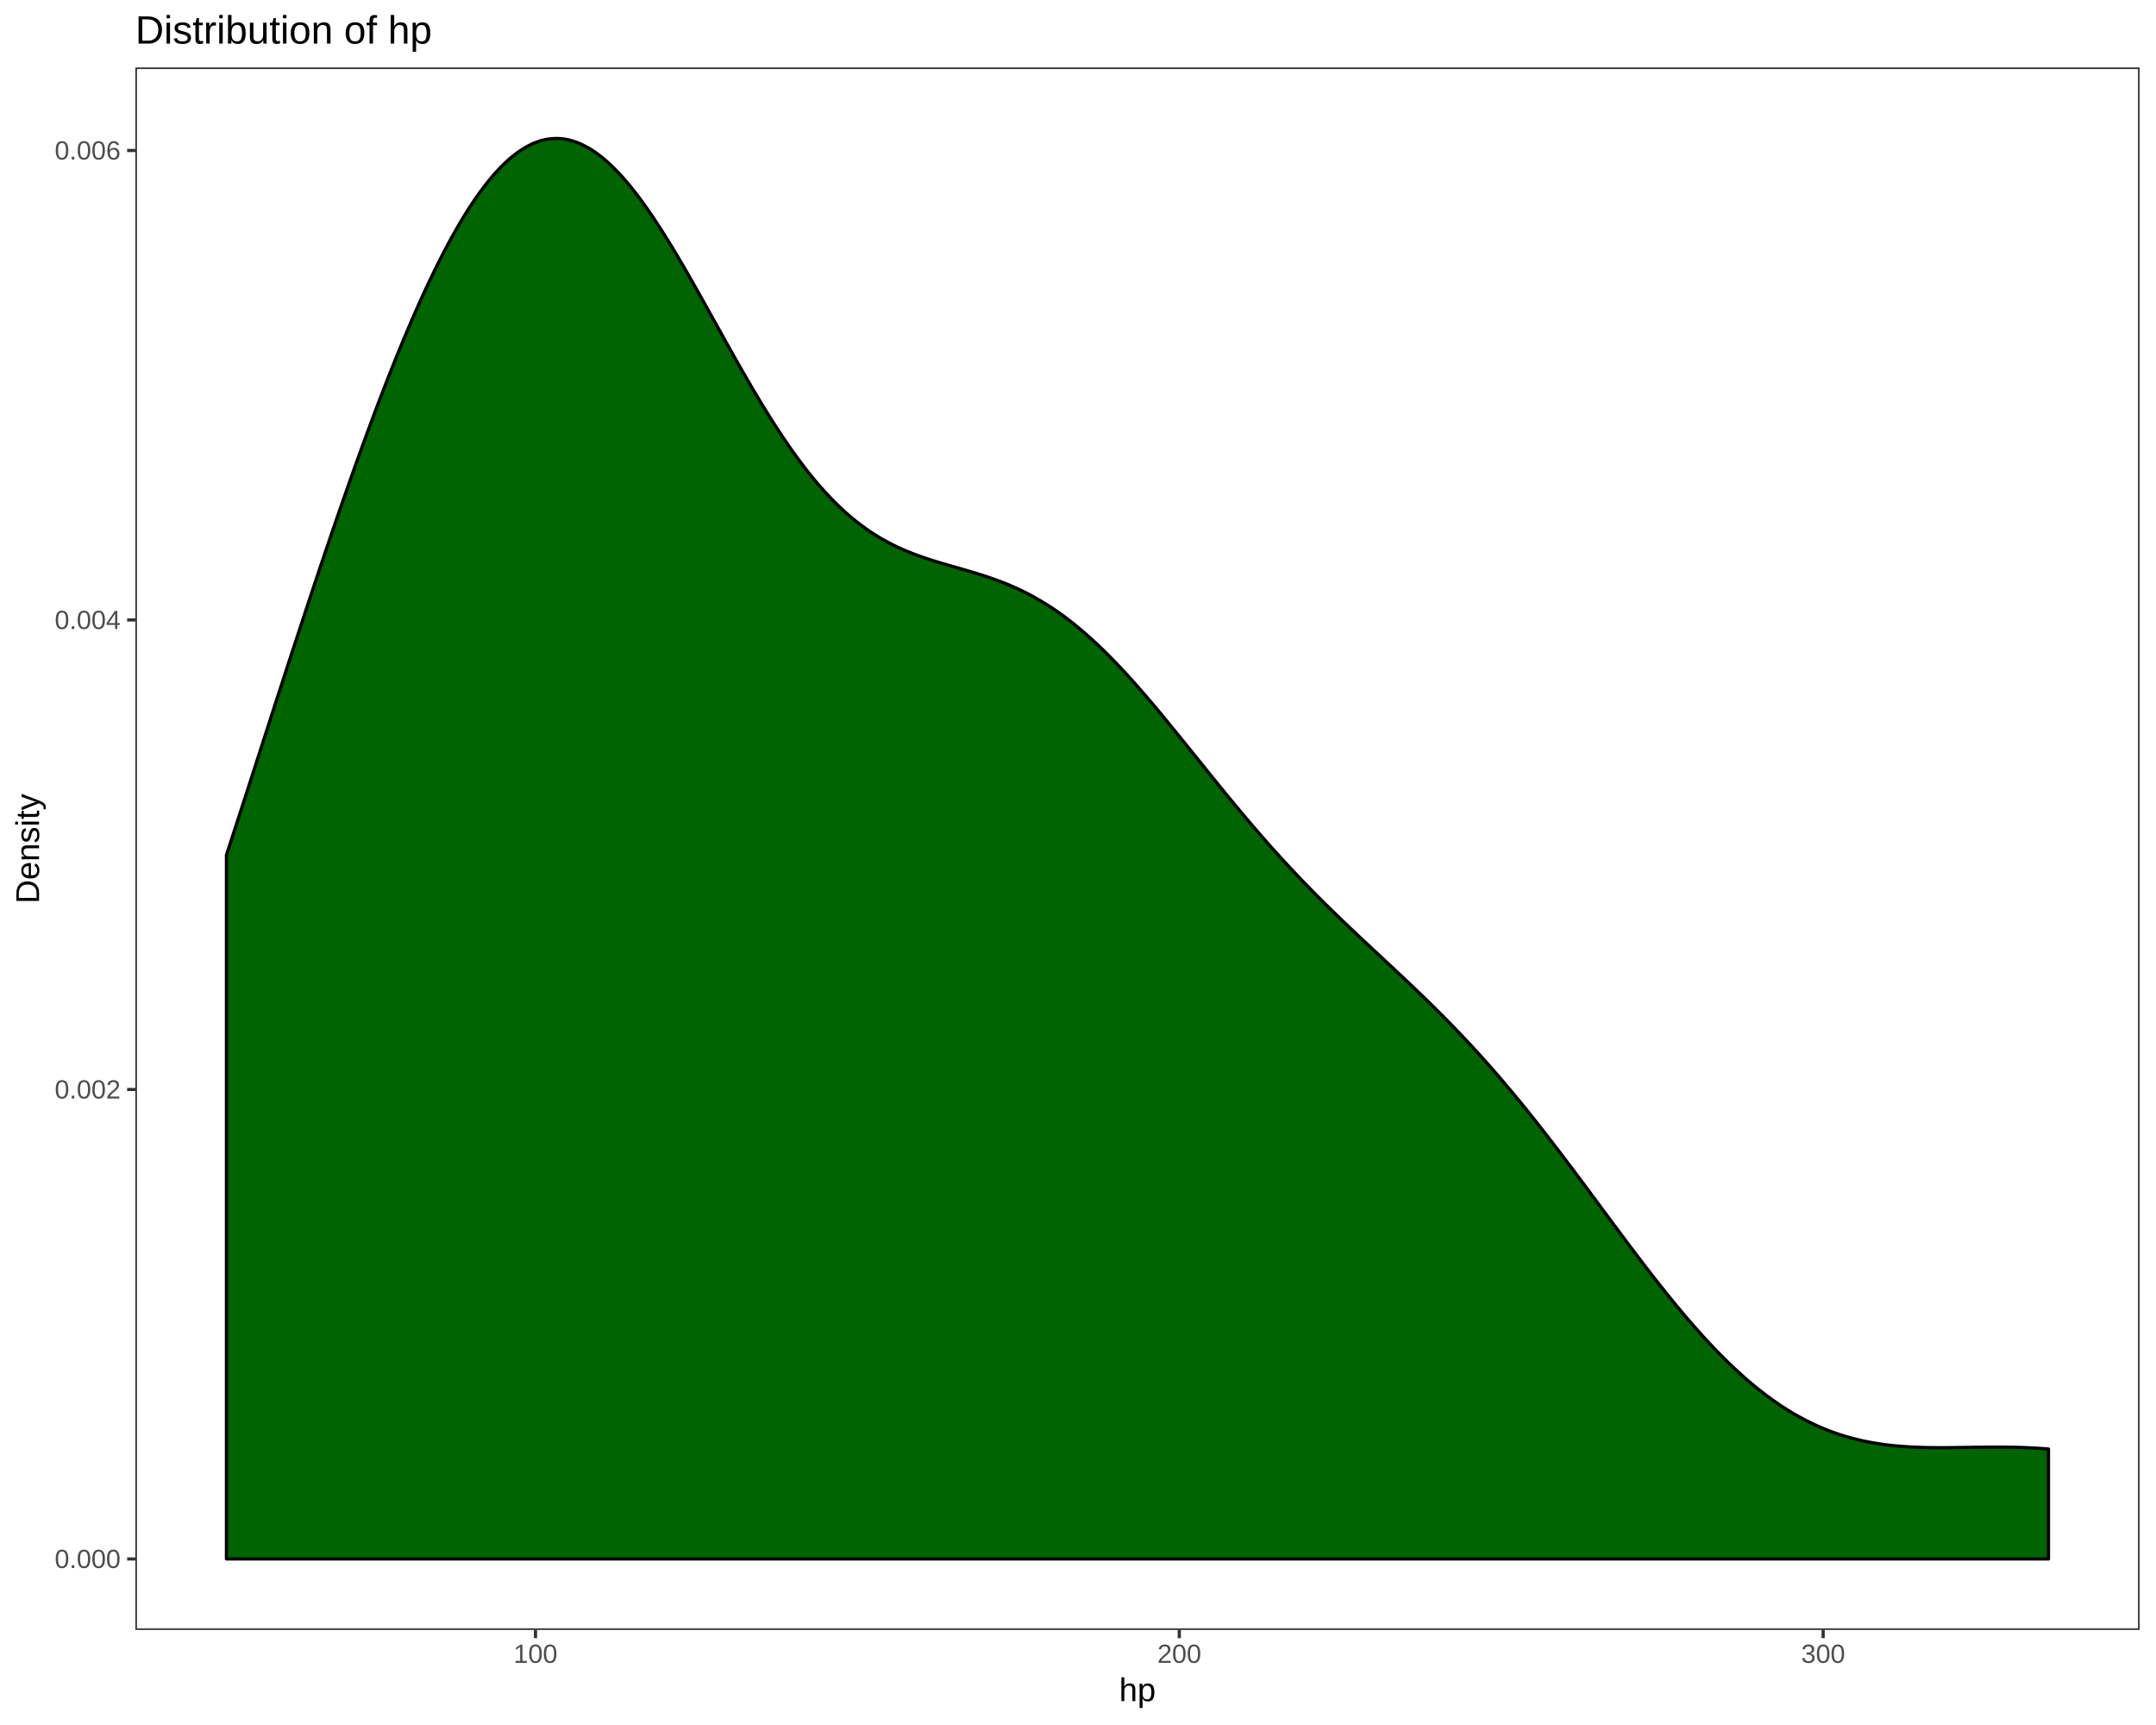
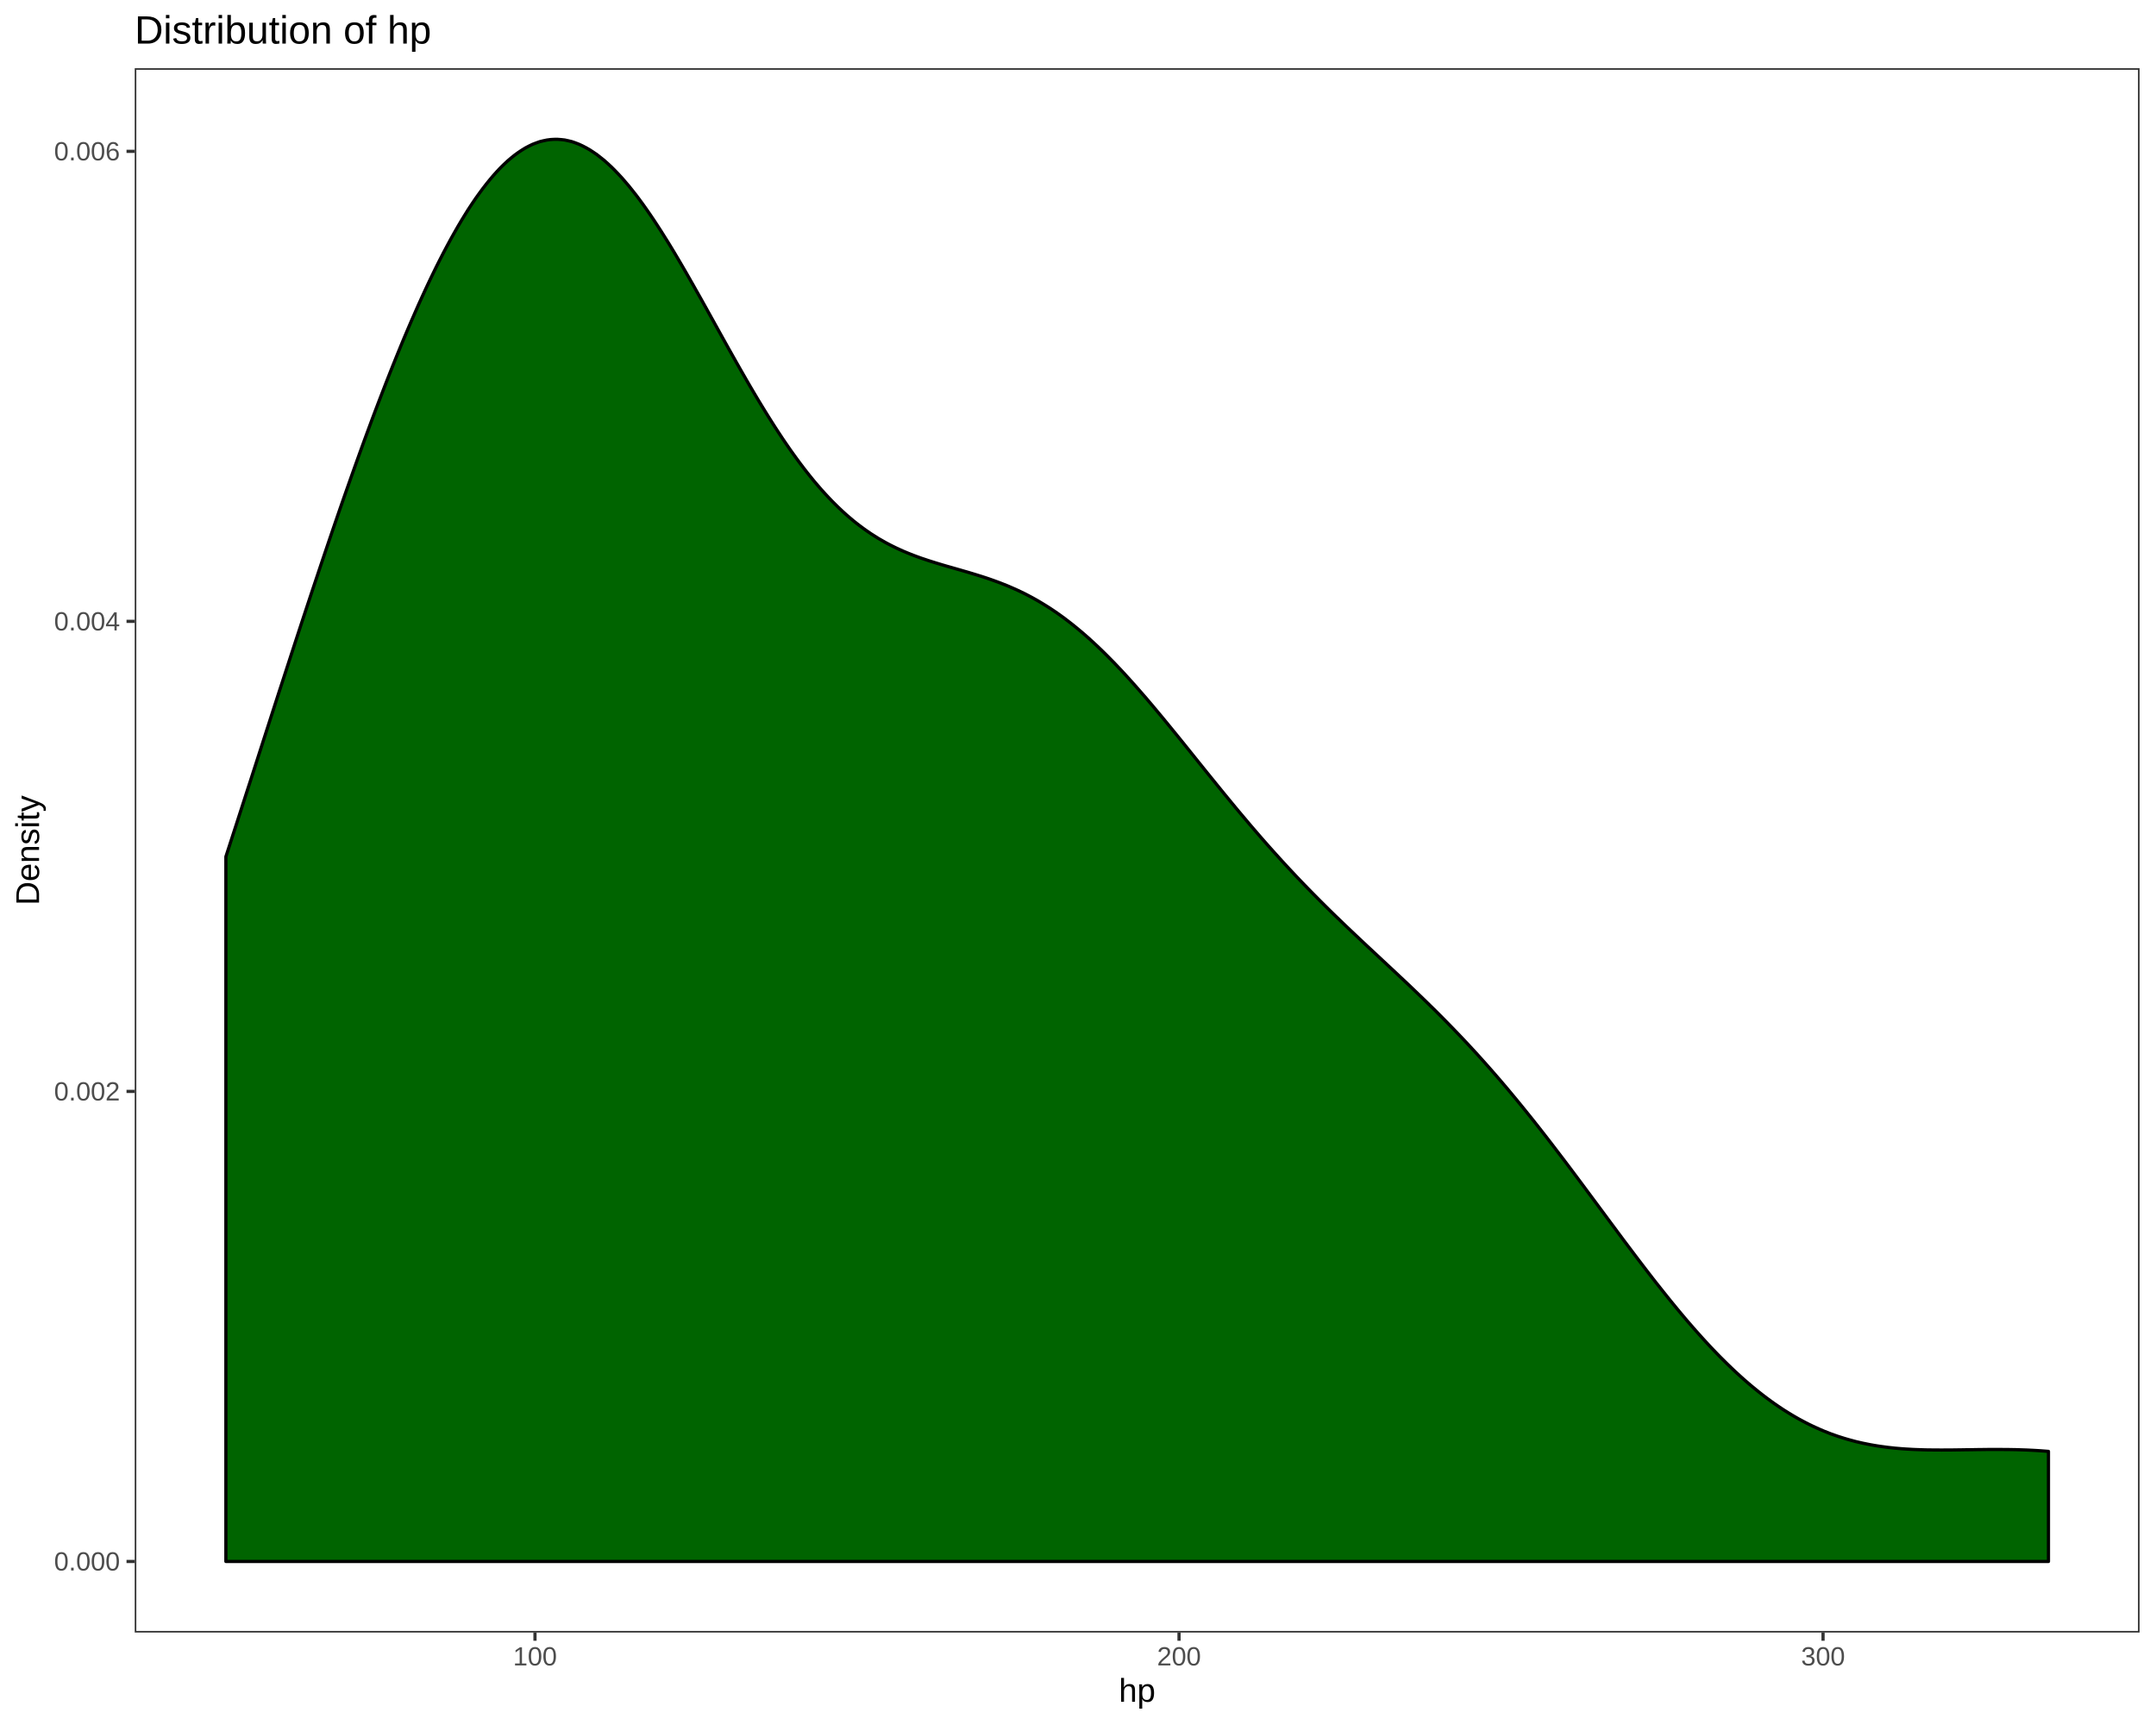
<svg xmlns="http://www.w3.org/2000/svg" viewBox="0 0 720.00 576.00">
  <defs>
    <style type="text/css">
    line, polyline, polygon, path, rect, circle {
      fill: none;
      stroke: #000000;
      stroke-linecap: round;
      stroke-linejoin: round;
      stroke-miterlimit: 10.00;
    }
  </style>
  </defs>
  <rect width="100%" height="100%" style="stroke: none; fill: #FFFFFF;" />
  <rect x="0.00" y="0.00" width="720.00" height="576.00" style="stroke-width: 1.07; stroke: #FFFFFF; fill: #FFFFFF;" />
  <defs>
-     <clipPath id="cpNDUuMjB8NzE0LjUyfDU0NC4yN3wyMi41Mg==">
-       <rect x="45.20" y="22.52" width="669.32" height="521.75" />
+     <clipPath id="cpNDQuOTl8NzE0LjUyfDU0NS4xM3wyMi43Nw==">
+       <rect x="44.99" y="22.77" width="669.53" height="522.36" />
    </clipPath>
  </defs>
-   <rect x="45.20" y="22.52" width="669.32" height="521.75" style="stroke-width: 1.07; stroke: none; fill: #FFFFFF;" clip-path="url(#cpNDUuMjB8NzE0LjUyfDU0NC4yN3wyMi41Mg==)" />
-   <polygon points="75.62,285.49 76.81,281.83 78.00,278.17 79.19,274.49 80.38,270.81 81.58,267.13 82.77,263.45 83.96,259.76 85.15,256.07 86.34,252.38 87.53,248.69 88.72,245.00 89.91,241.32 91.10,237.63 92.29,233.95 93.48,230.28 94.67,226.61 95.86,222.95 97.05,219.30 98.25,215.66 99.44,212.02 100.63,208.40 101.82,204.78 103.01,201.18 104.20,197.60 105.39,194.02 106.58,190.47 107.77,186.92 108.96,183.40 110.15,179.90 111.34,176.41 112.53,172.95 113.73,169.50 114.92,166.08 116.11,162.68 117.30,159.32 118.49,155.96 119.68,152.65 120.87,149.35 122.06,146.09 123.25,142.86 124.44,139.65 125.63,136.49 126.82,133.34 128.01,130.26 129.21,127.18 130.40,124.16 131.59,121.17 132.78,118.22 133.97,115.32 135.16,112.45 136.35,109.64 137.54,106.84 138.73,104.13 139.92,101.44 141.11,98.81 142.30,96.22 143.49,93.69 144.69,91.22 145.88,88.78 147.07,86.42 148.26,84.09 149.45,81.85 150.64,79.64 151.83,77.52 153.02,75.44 154.21,73.42 155.40,71.48 156.59,69.58 157.78,67.78 158.97,66.00 160.16,64.35 161.36,62.72 162.55,61.19 163.74,59.71 164.93,58.31 166.12,56.99 167.31,55.72 168.50,54.57 169.69,53.44 170.88,52.44 172.07,51.48 173.26,50.62 174.45,49.82 175.64,49.10 176.84,48.48 178.03,47.90 179.22,47.45 180.41,47.02 181.60,46.73 182.79,46.48 183.98,46.33 185.17,46.25 186.36,46.24 187.55,46.33 188.74,46.46 189.93,46.72 191.12,47.02 192.32,47.42 193.51,47.88 194.70,48.43 195.89,49.05 197.08,49.72 198.27,50.50 199.46,51.31 200.65,52.24 201.84,53.20 203.03,54.25 204.22,55.35 205.41,56.53 206.60,57.77 207.80,59.05 208.99,60.42 210.18,61.81 211.37,63.30 212.56,64.82 213.75,66.40 214.94,68.03 216.13,69.70 217.32,71.43 218.51,73.18 219.70,75.00 220.89,76.83 222.08,78.72 223.27,80.63 224.47,82.58 225.66,84.56 226.85,86.56 228.04,88.60 229.23,90.64 230.42,92.72 231.61,94.81 232.80,96.92 233.99,99.03 235.18,101.16 236.37,103.29 237.56,105.43 238.75,107.57 239.95,109.72 241.14,111.86 242.33,114.00 243.52,116.12 244.71,118.25 245.90,120.36 247.09,122.45 248.28,124.53 249.47,126.60 250.66,128.65 251.85,130.66 253.04,132.67 254.23,134.64 255.43,136.59 256.62,138.51 257.81,140.40 259.00,142.27 260.19,144.09 261.38,145.90 262.57,147.64 263.76,149.37 264.95,151.05 266.14,152.70 267.33,154.31 268.52,155.88 269.71,157.42 270.91,158.90 272.10,160.36 273.29,161.75 274.48,163.12 275.67,164.44 276.86,165.72 278.05,166.96 279.24,168.15 280.43,169.31 281.62,170.41 282.81,171.50 284.00,172.51 285.19,173.51 286.38,174.46 287.58,175.37 288.77,176.25 289.96,177.08 291.15,177.89 292.34,178.64 293.53,179.38 294.72,180.07 295.91,180.74 297.10,181.37 298.29,181.98 299.48,182.56 300.67,183.11 301.86,183.64 303.06,184.14 304.25,184.62 305.44,185.08 306.63,185.52 307.82,185.94 309.01,186.35 310.20,186.75 311.39,187.13 312.58,187.50 313.77,187.86 314.96,188.22 316.15,188.56 317.34,188.91 318.54,189.25 319.73,189.59 320.92,189.93 322.11,190.27 323.30,190.62 324.49,190.97 325.68,191.33 326.87,191.70 328.06,192.08 329.25,192.46 330.44,192.87 331.63,193.28 332.82,193.71 334.02,194.15 335.21,194.62 336.40,195.09 337.59,195.60 338.78,196.11 339.97,196.65 341.16,197.22 342.35,197.80 343.54,198.42 344.73,199.04 345.92,199.71 347.11,200.39 348.30,201.10 349.49,201.83 350.69,202.59 351.88,203.38 353.07,204.19 354.26,205.04 355.45,205.90 356.64,206.80 357.83,207.72 359.02,208.67 360.21,209.65 361.40,210.65 362.59,211.68 363.78,212.73 364.97,213.82 366.17,214.91 367.36,216.05 368.55,217.20 369.74,218.37 370.93,219.57 372.12,220.79 373.31,222.03 374.50,223.29 375.69,224.57 376.88,225.87 378.07,227.19 379.26,228.52 380.45,229.87 381.65,231.24 382.84,232.62 384.03,234.01 385.22,235.41 386.41,236.84 387.60,238.26 388.79,239.70 389.98,241.14 391.17,242.60 392.36,244.06 393.55,245.52 394.74,246.99 395.93,248.46 397.12,249.94 398.32,251.41 399.51,252.89 400.70,254.37 401.89,255.85 403.08,257.32 404.27,258.80 405.46,260.27 406.65,261.73 407.84,263.19 409.03,264.65 410.22,266.10 411.41,267.54 412.60,268.98 413.80,270.41 414.99,271.83 416.18,273.24 417.37,274.64 418.56,276.03 419.75,277.42 420.94,278.79 422.13,280.15 423.32,281.50 424.51,282.84 425.70,284.17 426.89,285.49 428.08,286.80 429.28,288.09 430.47,289.38 431.66,290.65 432.85,291.91 434.04,293.17 435.23,294.41 436.42,295.64 437.61,296.86 438.80,298.07 439.99,299.27 441.18,300.46 442.37,301.65 443.56,302.82 444.76,303.99 445.95,305.15 447.14,306.30 448.33,307.44 449.52,308.58 450.71,309.71 451.90,310.84 453.09,311.97 454.28,313.08 455.47,314.20 456.66,315.31 457.85,316.42 459.04,317.53 460.23,318.64 461.43,319.75 462.62,320.86 463.81,321.97 465.00,323.08 466.19,324.19 467.38,325.31 468.57,326.42 469.76,327.55 470.95,328.67 472.14,329.81 473.33,330.95 474.52,332.09 475.71,333.24 476.91,334.40 478.10,335.57 479.29,336.74 480.48,337.92 481.67,339.11 482.86,340.32 484.05,341.53 485.24,342.75 486.43,343.98 487.62,345.22 488.81,346.48 490.00,347.75 491.19,349.03 492.39,350.32 493.58,351.62 494.77,352.93 495.96,354.26 497.15,355.60 498.34,356.95 499.53,358.32 500.72,359.69 501.91,361.08 503.10,362.48 504.29,363.90 505.48,365.33 506.67,366.76 507.87,368.21 509.06,369.67 510.25,371.15 511.44,372.63 512.63,374.13 513.82,375.63 515.01,377.15 516.20,378.67 517.39,380.20 518.58,381.75 519.77,383.30 520.96,384.86 522.15,386.42 523.34,388.00 524.54,389.57 525.73,391.16 526.92,392.75 528.11,394.34 529.30,395.94 530.49,397.54 531.68,399.14 532.87,400.75 534.06,402.35 535.25,403.96 536.44,405.56 537.63,407.17 538.82,408.77 540.02,410.37 541.21,411.97 542.40,413.56 543.59,415.15 544.78,416.73 545.97,418.31 547.16,419.88 548.35,421.44 549.54,422.99 550.73,424.53 551.92,426.07 553.11,427.59 554.30,429.10 555.50,430.60 556.69,432.08 557.88,433.56 559.07,435.01 560.26,436.46 561.45,437.88 562.64,439.30 563.83,440.69 565.02,442.06 566.21,443.42 567.40,444.76 568.59,446.09 569.78,447.38 570.98,448.67 572.17,449.92 573.36,451.16 574.55,452.38 575.74,453.57 576.93,454.74 578.12,455.89 579.31,457.02 580.50,458.11 581.69,459.20 582.88,460.25 584.07,461.28 585.26,462.28 586.45,463.26 587.65,464.22 588.84,465.14 590.03,466.05 591.22,466.92 592.41,467.78 593.60,468.60 594.79,469.41 595.98,470.18 597.17,470.93 598.36,471.66 599.55,472.35 600.74,473.03 601.93,473.67 603.13,474.30 604.32,474.90 605.51,475.47 606.70,476.02 607.89,476.55 609.08,477.05 610.27,477.53 611.46,477.99 612.65,478.42 613.84,478.83 615.03,479.22 616.22,479.59 617.41,479.94 618.61,480.26 619.80,480.57 620.99,480.85 622.18,481.13 623.37,481.37 624.56,481.60 625.75,481.81 626.94,482.01 628.13,482.19 629.32,482.36 630.51,482.51 631.70,482.64 632.89,482.77 634.09,482.87 635.28,482.97 636.47,483.05 637.66,483.13 638.85,483.19 640.04,483.24 641.23,483.29 642.42,483.32 643.61,483.35 644.80,483.37 645.99,483.38 647.18,483.39 648.37,483.39 649.56,483.39 650.76,483.38 651.95,483.37 653.14,483.35 654.33,483.34 655.52,483.32 656.71,483.31 657.90,483.29 659.09,483.27 660.28,483.25 661.47,483.24 662.66,483.23 663.85,483.22 665.04,483.21 666.24,483.20 667.43,483.20 668.62,483.21 669.81,483.22 671.00,483.23 672.19,483.25 673.38,483.28 674.57,483.31 675.76,483.35 676.95,483.40 678.14,483.45 679.33,483.51 680.52,483.58 681.72,483.66 682.91,483.75 684.10,483.84 684.10,520.56 682.91,520.56 681.72,520.56 680.52,520.56 679.33,520.56 678.14,520.56 676.95,520.56 675.76,520.56 674.57,520.56 673.38,520.56 672.19,520.56 671.00,520.56 669.81,520.56 668.62,520.56 667.43,520.56 666.24,520.56 665.04,520.56 663.85,520.56 662.66,520.56 661.47,520.56 660.28,520.56 659.09,520.56 657.90,520.56 656.71,520.56 655.52,520.56 654.33,520.56 653.14,520.56 651.95,520.56 650.76,520.56 649.56,520.56 648.37,520.56 647.18,520.56 645.99,520.56 644.80,520.56 643.61,520.56 642.42,520.56 641.23,520.56 640.04,520.56 638.85,520.56 637.66,520.56 636.47,520.56 635.28,520.56 634.09,520.56 632.89,520.56 631.70,520.56 630.51,520.56 629.32,520.56 628.13,520.56 626.94,520.56 625.75,520.56 624.56,520.56 623.37,520.56 622.18,520.56 620.99,520.56 619.80,520.56 618.61,520.56 617.41,520.56 616.22,520.56 615.03,520.56 613.84,520.56 612.65,520.56 611.46,520.56 610.27,520.56 609.08,520.56 607.89,520.56 606.70,520.56 605.51,520.56 604.32,520.56 603.13,520.56 601.93,520.56 600.74,520.56 599.55,520.56 598.36,520.56 597.17,520.56 595.98,520.56 594.79,520.56 593.60,520.56 592.41,520.56 591.22,520.56 590.03,520.56 588.84,520.56 587.65,520.56 586.45,520.56 585.26,520.56 584.07,520.56 582.88,520.56 581.69,520.56 580.50,520.56 579.31,520.56 578.12,520.56 576.93,520.56 575.74,520.56 574.55,520.56 573.36,520.56 572.17,520.56 570.98,520.56 569.78,520.56 568.59,520.56 567.40,520.56 566.21,520.56 565.02,520.56 563.83,520.56 562.64,520.56 561.45,520.56 560.26,520.56 559.07,520.56 557.88,520.56 556.69,520.56 555.50,520.56 554.30,520.56 553.11,520.56 551.92,520.56 550.73,520.56 549.54,520.56 548.35,520.56 547.16,520.56 545.97,520.56 544.78,520.56 543.59,520.56 542.40,520.56 541.21,520.56 540.02,520.56 538.82,520.56 537.63,520.56 536.44,520.56 535.25,520.56 534.06,520.56 532.87,520.56 531.68,520.56 530.49,520.56 529.30,520.56 528.11,520.56 526.92,520.56 525.73,520.56 524.54,520.56 523.34,520.56 522.15,520.56 520.96,520.56 519.77,520.56 518.58,520.56 517.39,520.56 516.20,520.56 515.01,520.56 513.82,520.56 512.63,520.56 511.44,520.56 510.25,520.56 509.06,520.56 507.87,520.56 506.67,520.56 505.48,520.56 504.29,520.56 503.10,520.56 501.91,520.56 500.72,520.56 499.53,520.56 498.34,520.56 497.15,520.56 495.96,520.56 494.77,520.56 493.58,520.56 492.39,520.56 491.19,520.56 490.00,520.56 488.81,520.56 487.62,520.56 486.43,520.56 485.24,520.56 484.05,520.56 482.86,520.56 481.67,520.56 480.48,520.56 479.29,520.56 478.10,520.56 476.91,520.56 475.71,520.56 474.52,520.56 473.33,520.56 472.14,520.56 470.95,520.56 469.76,520.56 468.57,520.56 467.38,520.56 466.19,520.56 465.00,520.56 463.81,520.56 462.62,520.56 461.43,520.56 460.23,520.56 459.04,520.56 457.85,520.56 456.66,520.56 455.47,520.56 454.28,520.56 453.09,520.56 451.90,520.56 450.71,520.56 449.52,520.56 448.33,520.56 447.14,520.56 445.95,520.56 444.76,520.56 443.56,520.56 442.37,520.56 441.18,520.56 439.99,520.56 438.80,520.56 437.61,520.56 436.42,520.56 435.23,520.56 434.04,520.56 432.85,520.56 431.66,520.56 430.47,520.56 429.28,520.56 428.08,520.56 426.89,520.56 425.70,520.56 424.51,520.56 423.32,520.56 422.13,520.56 420.94,520.56 419.75,520.56 418.56,520.56 417.37,520.56 416.18,520.56 414.99,520.56 413.80,520.56 412.60,520.56 411.41,520.56 410.22,520.56 409.03,520.56 407.84,520.56 406.65,520.56 405.46,520.56 404.27,520.56 403.08,520.56 401.89,520.56 400.70,520.56 399.51,520.56 398.32,520.56 397.12,520.56 395.93,520.56 394.74,520.56 393.55,520.56 392.36,520.56 391.17,520.56 389.98,520.56 388.79,520.56 387.60,520.56 386.41,520.56 385.22,520.56 384.03,520.56 382.84,520.56 381.65,520.56 380.45,520.56 379.26,520.56 378.07,520.56 376.88,520.56 375.69,520.56 374.50,520.56 373.31,520.56 372.12,520.56 370.93,520.56 369.74,520.56 368.55,520.56 367.36,520.56 366.17,520.56 364.97,520.56 363.78,520.56 362.59,520.56 361.40,520.56 360.21,520.56 359.02,520.56 357.83,520.56 356.64,520.56 355.45,520.56 354.26,520.56 353.07,520.56 351.88,520.56 350.69,520.56 349.49,520.56 348.30,520.56 347.11,520.56 345.92,520.56 344.73,520.56 343.54,520.56 342.35,520.56 341.16,520.56 339.97,520.56 338.78,520.56 337.59,520.56 336.40,520.56 335.21,520.56 334.02,520.56 332.82,520.56 331.63,520.56 330.44,520.56 329.25,520.56 328.06,520.56 326.87,520.56 325.68,520.56 324.49,520.56 323.30,520.56 322.11,520.56 320.92,520.56 319.73,520.56 318.54,520.56 317.34,520.56 316.15,520.56 314.96,520.56 313.77,520.56 312.58,520.56 311.39,520.56 310.20,520.56 309.01,520.56 307.82,520.56 306.63,520.56 305.44,520.56 304.25,520.56 303.06,520.56 301.86,520.56 300.67,520.56 299.48,520.56 298.29,520.56 297.10,520.56 295.91,520.56 294.72,520.56 293.53,520.56 292.34,520.56 291.15,520.56 289.96,520.56 288.77,520.56 287.58,520.56 286.38,520.56 285.19,520.56 284.00,520.56 282.81,520.56 281.62,520.56 280.43,520.56 279.24,520.56 278.05,520.56 276.86,520.56 275.67,520.56 274.48,520.56 273.29,520.56 272.10,520.56 270.91,520.56 269.71,520.56 268.52,520.56 267.33,520.56 266.14,520.56 264.95,520.56 263.76,520.56 262.57,520.56 261.38,520.56 260.19,520.56 259.00,520.56 257.81,520.56 256.62,520.56 255.43,520.56 254.23,520.56 253.04,520.56 251.85,520.56 250.66,520.56 249.47,520.56 248.28,520.56 247.09,520.56 245.90,520.56 244.71,520.56 243.52,520.56 242.33,520.56 241.14,520.56 239.95,520.56 238.75,520.56 237.56,520.56 236.37,520.56 235.18,520.56 233.99,520.56 232.80,520.56 231.61,520.56 230.42,520.56 229.23,520.56 228.04,520.56 226.85,520.56 225.66,520.56 224.47,520.56 223.27,520.56 222.08,520.56 220.89,520.56 219.70,520.56 218.51,520.56 217.32,520.56 216.13,520.56 214.94,520.56 213.75,520.56 212.56,520.56 211.37,520.56 210.18,520.56 208.99,520.56 207.80,520.56 206.60,520.56 205.41,520.56 204.22,520.56 203.03,520.56 201.84,520.56 200.65,520.56 199.46,520.56 198.27,520.56 197.08,520.56 195.89,520.56 194.70,520.56 193.51,520.56 192.32,520.56 191.12,520.56 189.93,520.56 188.74,520.56 187.55,520.56 186.36,520.56 185.17,520.56 183.98,520.56 182.79,520.56 181.60,520.56 180.41,520.56 179.22,520.56 178.03,520.56 176.84,520.56 175.64,520.56 174.45,520.56 173.26,520.56 172.07,520.56 170.88,520.56 169.69,520.56 168.50,520.56 167.31,520.56 166.12,520.56 164.93,520.56 163.74,520.56 162.55,520.56 161.36,520.56 160.16,520.56 158.97,520.56 157.78,520.56 156.59,520.56 155.40,520.56 154.21,520.56 153.02,520.56 151.83,520.56 150.64,520.56 149.45,520.56 148.26,520.56 147.07,520.56 145.88,520.56 144.69,520.56 143.49,520.56 142.30,520.56 141.11,520.56 139.92,520.56 138.73,520.56 137.54,520.56 136.35,520.56 135.16,520.56 133.97,520.56 132.78,520.56 131.59,520.56 130.40,520.56 129.21,520.56 128.01,520.56 126.82,520.56 125.63,520.56 124.44,520.56 123.25,520.56 122.06,520.56 120.87,520.56 119.68,520.56 118.49,520.56 117.30,520.56 116.11,520.56 114.92,520.56 113.73,520.56 112.53,520.56 111.34,520.56 110.15,520.56 108.96,520.56 107.77,520.56 106.58,520.56 105.39,520.56 104.20,520.56 103.01,520.56 101.82,520.56 100.63,520.56 99.44,520.56 98.25,520.56 97.05,520.56 95.86,520.56 94.67,520.56 93.48,520.56 92.29,520.56 91.10,520.56 89.91,520.56 88.72,520.56 87.53,520.56 86.34,520.56 85.15,520.56 83.96,520.56 82.77,520.56 81.58,520.56 80.38,520.56 79.19,520.56 78.00,520.56 76.81,520.56 75.62,520.56 " style="stroke-width: 1.07; fill: #006400;" clip-path="url(#cpNDUuMjB8NzE0LjUyfDU0NC4yN3wyMi41Mg==)" />
-   <rect x="45.20" y="22.52" width="669.32" height="521.75" style="stroke-width: 1.07; stroke: #333333;" clip-path="url(#cpNDUuMjB8NzE0LjUyfDU0NC4yN3wyMi41Mg==)" />
+   <rect x="44.99" y="22.77" width="669.53" height="522.36" style="stroke-width: 1.07; stroke: none; fill: #FFFFFF;" clip-path="url(#cpNDQuOTl8NzE0LjUyfDU0NS4xM3wyMi43Nw==)" />
+   <polygon points="75.43,286.05 76.62,282.38 77.81,278.71 79.00,275.04 80.19,271.35 81.38,267.67 82.57,263.98 83.77,260.29 84.96,256.59 86.15,252.90 87.34,249.20 88.53,245.51 89.72,241.82 90.91,238.13 92.10,234.45 93.29,230.77 94.49,227.10 95.68,223.44 96.87,219.78 98.06,216.13 99.25,212.49 100.44,208.86 101.63,205.25 102.82,201.64 104.01,198.05 105.21,194.47 106.40,190.91 107.59,187.36 108.78,183.84 109.97,180.33 111.16,176.84 112.35,173.37 113.54,169.92 114.73,166.50 115.93,163.09 117.12,159.72 118.31,156.37 119.50,153.05 120.69,149.75 121.88,146.48 123.07,143.25 124.26,140.04 125.45,136.87 126.65,133.72 127.84,130.63 129.03,127.55 130.22,124.53 131.41,121.54 132.60,118.59 133.79,115.68 134.98,112.80 136.17,109.99 137.37,107.19 138.56,104.48 139.75,101.78 140.94,99.15 142.13,96.56 143.32,94.03 144.51,91.55 145.70,89.11 146.89,86.75 148.09,84.41 149.28,82.17 150.47,79.96 151.66,77.83 152.85,75.75 154.04,73.73 155.23,71.79 156.42,69.88 157.61,68.08 158.81,66.30 160.00,64.64 161.19,63.02 162.38,61.48 163.57,60.01 164.76,58.60 165.95,57.28 167.14,56.01 168.33,54.85 169.53,53.73 170.72,52.72 171.91,51.76 173.10,50.90 174.29,50.11 175.48,49.38 176.67,48.76 177.86,48.18 179.05,47.73 180.25,47.30 181.44,47.01 182.63,46.76 183.82,46.60 185.01,46.53 186.20,46.52 187.39,46.61 188.58,46.74 189.77,47.00 190.97,47.29 192.16,47.70 193.35,48.16 194.54,48.71 195.73,49.33 196.92,50.01 198.11,50.79 199.30,51.59 200.49,52.53 201.69,53.48 202.88,54.54 204.07,55.64 205.26,56.82 206.45,58.06 207.64,59.34 208.83,60.72 210.02,62.11 211.21,63.60 212.41,65.12 213.60,66.70 214.79,68.33 215.98,70.01 217.17,71.73 218.36,73.49 219.55,75.31 220.74,77.14 221.93,79.04 223.13,80.95 224.32,82.90 225.51,84.88 226.70,86.89 227.89,88.92 229.08,90.97 230.27,93.05 231.46,95.14 232.65,97.25 233.85,99.37 235.04,101.50 236.23,103.64 237.42,105.78 238.61,107.92 239.80,110.07 240.99,112.21 242.18,114.35 243.37,116.48 244.57,118.61 245.76,120.72 246.95,122.82 248.14,124.90 249.33,126.97 250.52,129.02 251.71,131.04 252.90,133.05 254.09,135.02 255.29,136.98 256.48,138.90 257.67,140.79 258.86,142.66 260.05,144.48 261.24,146.29 262.43,148.04 263.62,149.77 264.81,151.45 266.01,153.11 267.20,154.72 268.39,156.29 269.58,157.83 270.77,159.31 271.96,160.77 273.15,162.16 274.34,163.54 275.53,164.85 276.73,166.14 277.92,167.38 279.11,168.57 280.30,169.73 281.49,170.84 282.68,171.92 283.87,172.94 285.06,173.94 286.25,174.89 287.45,175.80 288.64,176.68 289.83,177.51 291.02,178.32 292.21,179.07 293.40,179.82 294.59,180.50 295.78,181.18 296.97,181.81 298.17,182.42 299.36,183.00 300.55,183.55 301.74,184.08 302.93,184.58 304.12,185.06 305.31,185.52 306.50,185.96 307.69,186.39 308.89,186.79 310.08,187.19 311.27,187.57 312.46,187.94 313.65,188.30 314.84,188.66 316.03,189.01 317.22,189.35 318.42,189.69 319.61,190.03 320.80,190.37 321.99,190.72 323.18,191.06 324.37,191.42 325.56,191.78 326.75,192.15 327.94,192.52 329.14,192.91 330.33,193.31 331.52,193.73 332.71,194.16 333.90,194.60 335.09,195.07 336.28,195.54 337.47,196.05 338.66,196.57 339.86,197.11 341.05,197.67 342.24,198.25 343.43,198.87 344.62,199.50 345.81,200.16 347.00,200.84 348.19,201.56 349.38,202.29 350.58,203.05 351.77,203.84 352.96,204.65 354.15,205.50 355.34,206.36 356.53,207.27 357.72,208.19 358.91,209.14 360.10,210.12 361.30,211.12 362.49,212.15 363.68,213.20 364.87,214.29 366.06,215.39 367.25,216.52 368.44,217.67 369.63,218.85 370.82,220.05 372.02,221.27 373.21,222.52 374.40,223.77 375.59,225.06 376.78,226.36 377.97,227.68 379.16,229.01 380.35,230.37 381.54,231.73 382.74,233.11 383.93,234.51 385.12,235.91 386.31,237.34 387.50,238.76 388.69,240.20 389.88,241.65 391.07,243.10 392.26,244.56 393.46,246.03 394.65,247.50 395.84,248.97 397.03,250.45 398.22,251.93 399.41,253.41 400.60,254.89 401.79,256.37 402.98,257.85 404.18,259.32 405.37,260.79 406.56,262.26 407.75,263.72 408.94,265.18 410.13,266.63 411.32,268.08 412.51,269.52 413.70,270.95 414.90,272.37 416.09,273.78 417.28,275.19 418.47,276.58 419.66,277.96 420.85,279.34 422.04,280.70 423.23,282.05 424.42,283.39 425.62,284.73 426.81,286.04 428.00,287.36 429.19,288.65 430.38,289.94 431.57,291.21 432.76,292.48 433.95,293.73 435.14,294.97 436.34,296.21 437.53,297.43 438.72,298.64 439.91,299.84 441.10,301.04 442.29,302.22 443.48,303.40 444.67,304.57 445.86,305.73 447.06,306.88 448.25,308.03 449.44,309.17 450.63,310.30 451.82,311.43 453.01,312.55 454.20,313.67 455.39,314.79 456.58,315.91 457.78,317.02 458.97,318.13 460.16,319.24 461.35,320.35 462.54,321.46 463.73,322.57 464.92,323.68 466.11,324.79 467.30,325.91 468.50,327.03 469.69,328.15 470.88,329.28 472.07,330.42 473.26,331.56 474.45,332.70 475.64,333.85 476.83,335.01 478.02,336.18 479.22,337.35 480.41,338.54 481.60,339.73 482.79,340.94 483.98,342.15 485.17,343.37 486.36,344.61 487.55,345.85 488.74,347.11 489.94,348.38 491.13,349.66 492.32,350.95 493.51,352.25 494.70,353.57 495.89,354.90 497.08,356.24 498.27,357.59 499.46,358.96 500.66,360.34 501.85,361.73 503.04,363.13 504.23,364.55 505.42,365.98 506.61,367.41 507.80,368.87 508.99,370.33 510.18,371.81 511.38,373.29 512.57,374.79 513.76,376.29 514.95,377.81 516.14,379.34 517.33,380.87 518.52,382.42 519.71,383.97 520.90,385.53 522.10,387.10 523.29,388.67 524.48,390.25 525.67,391.84 526.86,393.43 528.05,395.03 529.24,396.63 530.43,398.23 531.62,399.83 532.82,401.44 534.01,403.05 535.20,404.65 536.39,406.26 537.58,407.87 538.77,409.47 539.96,411.07 541.15,412.67 542.34,414.27 543.54,415.86 544.73,417.44 545.92,419.02 547.11,420.59 548.30,422.15 549.49,423.71 550.68,425.25 551.87,426.79 553.06,428.31 554.26,429.82 555.45,431.32 556.64,432.81 557.83,434.29 559.02,435.74 560.21,437.19 561.40,438.62 562.59,440.03 563.78,441.43 564.98,442.80 566.17,444.17 567.36,445.50 568.55,446.83 569.74,448.13 570.93,449.42 572.12,450.67 573.31,451.91 574.50,453.13 575.70,454.32 576.89,455.50 578.08,456.64 579.27,457.78 580.46,458.87 581.65,459.96 582.84,461.01 584.03,462.04 585.22,463.04 586.42,464.02 587.61,464.98 588.80,465.91 589.99,466.82 591.18,467.69 592.37,468.55 593.56,469.37 594.75,470.18 595.94,470.95 597.14,471.70 598.33,472.43 599.52,473.13 600.71,473.81 601.90,474.45 603.09,475.08 604.28,475.68 605.47,476.25 606.67,476.80 607.86,477.33 609.05,477.84 610.24,478.31 611.43,478.78 612.62,479.20 613.81,479.62 615.00,480.00 616.19,480.37 617.39,480.72 618.58,481.04 619.77,481.36 620.96,481.64 622.15,481.91 623.34,482.15 624.53,482.39 625.72,482.60 626.91,482.80 628.11,482.98 629.30,483.14 630.49,483.30 631.68,483.43 632.87,483.56 634.06,483.66 635.25,483.76 636.44,483.84 637.63,483.91 638.83,483.98 640.02,484.03 641.21,484.07 642.40,484.11 643.59,484.14 644.78,484.15 645.97,484.17 647.16,484.17 648.35,484.18 649.55,484.17 650.74,484.17 651.93,484.16 653.12,484.14 654.31,484.13 655.50,484.11 656.69,484.09 657.88,484.08 659.07,484.06 660.27,484.04 661.46,484.03 662.65,484.01 663.84,484.00 665.03,484.00 666.22,483.99 667.41,483.99 668.60,484.00 669.79,484.01 670.99,484.02 672.18,484.04 673.37,484.06 674.56,484.10 675.75,484.14 676.94,484.18 678.13,484.24 679.32,484.30 680.51,484.37 681.71,484.45 682.90,484.54 684.09,484.63 684.09,521.39 682.90,521.39 681.71,521.39 680.51,521.39 679.32,521.39 678.13,521.39 676.94,521.39 675.75,521.39 674.56,521.39 673.37,521.39 672.18,521.39 670.99,521.39 669.79,521.39 668.60,521.39 667.41,521.39 666.22,521.39 665.03,521.39 663.84,521.39 662.65,521.39 661.46,521.39 660.27,521.39 659.07,521.39 657.88,521.39 656.69,521.39 655.50,521.39 654.31,521.39 653.12,521.39 651.93,521.39 650.74,521.39 649.55,521.39 648.35,521.39 647.16,521.39 645.97,521.39 644.78,521.39 643.59,521.39 642.40,521.39 641.21,521.39 640.02,521.39 638.83,521.39 637.63,521.39 636.44,521.39 635.25,521.39 634.06,521.39 632.87,521.39 631.68,521.39 630.49,521.39 629.30,521.39 628.11,521.39 626.91,521.39 625.72,521.39 624.53,521.39 623.34,521.39 622.15,521.39 620.96,521.39 619.77,521.39 618.58,521.39 617.39,521.39 616.19,521.39 615.00,521.39 613.81,521.39 612.62,521.39 611.43,521.39 610.24,521.39 609.05,521.39 607.86,521.39 606.67,521.39 605.47,521.39 604.28,521.39 603.09,521.39 601.90,521.39 600.71,521.39 599.52,521.39 598.33,521.39 597.14,521.39 595.94,521.39 594.75,521.39 593.56,521.39 592.37,521.39 591.18,521.39 589.99,521.39 588.80,521.39 587.61,521.39 586.42,521.39 585.22,521.39 584.03,521.39 582.84,521.39 581.65,521.39 580.46,521.39 579.27,521.39 578.08,521.39 576.89,521.39 575.70,521.39 574.50,521.39 573.31,521.39 572.12,521.39 570.93,521.39 569.74,521.39 568.55,521.39 567.36,521.39 566.17,521.39 564.98,521.39 563.78,521.39 562.59,521.39 561.40,521.39 560.21,521.39 559.02,521.39 557.83,521.39 556.64,521.39 555.45,521.39 554.26,521.39 553.06,521.39 551.87,521.39 550.68,521.39 549.49,521.39 548.30,521.39 547.11,521.39 545.92,521.39 544.73,521.39 543.54,521.39 542.34,521.39 541.15,521.39 539.96,521.39 538.77,521.39 537.58,521.39 536.39,521.39 535.20,521.39 534.01,521.39 532.82,521.39 531.62,521.39 530.43,521.39 529.24,521.39 528.05,521.39 526.86,521.39 525.67,521.39 524.48,521.39 523.29,521.39 522.10,521.39 520.90,521.39 519.71,521.39 518.52,521.39 517.33,521.39 516.14,521.39 514.95,521.39 513.76,521.39 512.57,521.39 511.38,521.39 510.18,521.39 508.99,521.39 507.80,521.39 506.61,521.39 505.42,521.39 504.23,521.39 503.04,521.39 501.85,521.39 500.66,521.39 499.46,521.39 498.27,521.39 497.08,521.39 495.89,521.39 494.70,521.39 493.51,521.39 492.32,521.39 491.13,521.39 489.94,521.39 488.74,521.39 487.55,521.39 486.36,521.39 485.17,521.39 483.98,521.39 482.79,521.39 481.60,521.39 480.41,521.39 479.22,521.39 478.02,521.39 476.83,521.39 475.64,521.39 474.45,521.39 473.26,521.39 472.07,521.39 470.88,521.39 469.69,521.39 468.50,521.39 467.30,521.39 466.11,521.39 464.92,521.39 463.73,521.39 462.54,521.39 461.35,521.39 460.16,521.39 458.97,521.39 457.78,521.39 456.58,521.39 455.39,521.39 454.20,521.39 453.01,521.39 451.82,521.39 450.63,521.39 449.44,521.39 448.25,521.39 447.06,521.39 445.86,521.39 444.67,521.39 443.48,521.39 442.29,521.39 441.10,521.39 439.91,521.39 438.72,521.39 437.53,521.39 436.34,521.39 435.14,521.39 433.95,521.39 432.76,521.39 431.57,521.39 430.38,521.39 429.19,521.39 428.00,521.39 426.81,521.39 425.62,521.39 424.42,521.39 423.23,521.39 422.04,521.39 420.85,521.39 419.66,521.39 418.47,521.39 417.28,521.39 416.09,521.39 414.90,521.39 413.70,521.39 412.51,521.39 411.32,521.39 410.13,521.39 408.94,521.39 407.75,521.39 406.56,521.39 405.37,521.39 404.18,521.39 402.98,521.39 401.79,521.39 400.60,521.39 399.41,521.39 398.22,521.39 397.03,521.39 395.84,521.39 394.65,521.39 393.46,521.39 392.26,521.39 391.07,521.39 389.88,521.39 388.69,521.39 387.50,521.39 386.31,521.39 385.12,521.39 383.93,521.39 382.74,521.39 381.54,521.39 380.35,521.39 379.16,521.39 377.97,521.39 376.78,521.39 375.59,521.39 374.40,521.39 373.21,521.39 372.02,521.39 370.82,521.39 369.63,521.39 368.44,521.39 367.25,521.39 366.06,521.39 364.87,521.39 363.68,521.39 362.49,521.39 361.30,521.39 360.10,521.39 358.91,521.39 357.72,521.39 356.53,521.39 355.34,521.39 354.15,521.39 352.96,521.39 351.77,521.39 350.58,521.39 349.38,521.39 348.19,521.39 347.00,521.39 345.81,521.39 344.62,521.39 343.43,521.39 342.24,521.39 341.05,521.39 339.86,521.39 338.66,521.39 337.47,521.39 336.28,521.39 335.09,521.39 333.90,521.39 332.71,521.39 331.52,521.39 330.33,521.39 329.14,521.39 327.94,521.39 326.75,521.39 325.56,521.39 324.37,521.39 323.18,521.39 321.99,521.39 320.80,521.39 319.61,521.39 318.42,521.39 317.22,521.39 316.03,521.39 314.84,521.39 313.65,521.39 312.46,521.39 311.27,521.39 310.08,521.39 308.89,521.39 307.69,521.39 306.50,521.39 305.31,521.39 304.12,521.39 302.93,521.39 301.74,521.39 300.55,521.39 299.36,521.39 298.17,521.39 296.97,521.39 295.78,521.39 294.59,521.39 293.40,521.39 292.21,521.39 291.02,521.39 289.83,521.39 288.64,521.39 287.45,521.39 286.25,521.39 285.06,521.39 283.87,521.39 282.68,521.39 281.49,521.39 280.30,521.39 279.11,521.39 277.92,521.39 276.73,521.39 275.53,521.39 274.34,521.39 273.15,521.39 271.96,521.39 270.77,521.39 269.58,521.39 268.39,521.39 267.20,521.39 266.01,521.39 264.81,521.39 263.62,521.39 262.43,521.39 261.24,521.39 260.05,521.39 258.86,521.39 257.67,521.39 256.48,521.39 255.29,521.39 254.09,521.39 252.90,521.39 251.71,521.39 250.52,521.39 249.33,521.39 248.14,521.39 246.95,521.39 245.76,521.39 244.57,521.39 243.37,521.39 242.18,521.39 240.99,521.39 239.80,521.39 238.61,521.39 237.42,521.39 236.23,521.39 235.04,521.39 233.85,521.39 232.65,521.39 231.46,521.39 230.27,521.39 229.08,521.39 227.89,521.39 226.70,521.39 225.51,521.39 224.32,521.39 223.13,521.39 221.93,521.39 220.74,521.39 219.55,521.39 218.36,521.39 217.17,521.39 215.98,521.39 214.79,521.39 213.60,521.39 212.41,521.39 211.21,521.39 210.02,521.39 208.83,521.39 207.64,521.39 206.45,521.39 205.26,521.39 204.07,521.39 202.88,521.39 201.69,521.39 200.49,521.39 199.30,521.39 198.11,521.39 196.92,521.39 195.73,521.39 194.54,521.39 193.35,521.39 192.16,521.39 190.97,521.39 189.77,521.39 188.58,521.39 187.39,521.39 186.20,521.39 185.01,521.39 183.82,521.39 182.63,521.39 181.44,521.39 180.25,521.39 179.05,521.39 177.86,521.39 176.67,521.39 175.48,521.39 174.29,521.39 173.10,521.39 171.91,521.39 170.72,521.39 169.53,521.39 168.33,521.39 167.14,521.39 165.95,521.39 164.76,521.39 163.57,521.39 162.38,521.39 161.19,521.39 160.00,521.39 158.81,521.39 157.61,521.39 156.42,521.39 155.23,521.39 154.04,521.39 152.85,521.39 151.66,521.39 150.47,521.39 149.28,521.39 148.09,521.39 146.89,521.39 145.70,521.39 144.51,521.39 143.32,521.39 142.13,521.39 140.94,521.39 139.75,521.39 138.56,521.39 137.37,521.39 136.17,521.39 134.98,521.39 133.79,521.39 132.60,521.39 131.41,521.39 130.22,521.39 129.03,521.39 127.84,521.39 126.65,521.39 125.45,521.39 124.26,521.39 123.07,521.39 121.88,521.39 120.69,521.39 119.50,521.39 118.31,521.39 117.12,521.39 115.93,521.39 114.73,521.39 113.54,521.39 112.35,521.39 111.16,521.39 109.97,521.39 108.78,521.39 107.59,521.39 106.40,521.39 105.21,521.39 104.01,521.39 102.82,521.39 101.63,521.39 100.44,521.39 99.25,521.39 98.06,521.39 96.87,521.39 95.68,521.39 94.49,521.39 93.29,521.39 92.10,521.39 90.91,521.39 89.72,521.39 88.53,521.39 87.34,521.39 86.15,521.39 84.96,521.39 83.77,521.39 82.57,521.39 81.38,521.39 80.19,521.39 79.00,521.39 77.81,521.39 76.62,521.39 75.43,521.39 " style="stroke-width: 1.07; fill: #006400;" clip-path="url(#cpNDQuOTl8NzE0LjUyfDU0NS4xM3wyMi43Nw==)" />
+   <rect x="44.99" y="22.77" width="669.53" height="522.36" style="stroke-width: 1.07; stroke: #333333;" clip-path="url(#cpNDQuOTl8NzE0LjUyfDU0NS4xM3wyMi43Nw==)" />
  <defs>
    <clipPath id="cpMC4wMHw3MjAuMDB8NTc2LjAwfDAuMDA=">
      <rect x="0.00" y="0.00" width="720.00" height="576.00" />
    </clipPath>
  </defs>
  <g clip-path="url(#cpMC4wMHw3MjAuMDB8NTc2LjAwfDAuMDA=)">
-     <text x="18.27" y="523.58" style="font-size: 8.80px; fill: #4D4D4D; font-family: Liberation Sans;" textLength="22.00px" lengthAdjust="spacingAndGlyphs">0.000</text>
+     <text x="18.06" y="524.41" style="font-size: 8.80px; fill: #4D4D4D; font-family: Liberation Sans;" textLength="22.00px" lengthAdjust="spacingAndGlyphs">0.000</text>
  </g>
  <g clip-path="url(#cpMC4wMHw3MjAuMDB8NTc2LjAwfDAuMDA=)">
-     <text x="18.27" y="366.81" style="font-size: 8.80px; fill: #4D4D4D; font-family: Liberation Sans;" textLength="22.00px" lengthAdjust="spacingAndGlyphs">0.002</text>
+     <text x="18.06" y="367.46" style="font-size: 8.80px; fill: #4D4D4D; font-family: Liberation Sans;" textLength="22.00px" lengthAdjust="spacingAndGlyphs">0.002</text>
  </g>
  <g clip-path="url(#cpMC4wMHw3MjAuMDB8NTc2LjAwfDAuMDA=)">
-     <text x="18.27" y="210.04" style="font-size: 8.80px; fill: #4D4D4D; font-family: Liberation Sans;" textLength="22.00px" lengthAdjust="spacingAndGlyphs">0.004</text>
+     <text x="18.06" y="210.51" style="font-size: 8.80px; fill: #4D4D4D; font-family: Liberation Sans;" textLength="22.00px" lengthAdjust="spacingAndGlyphs">0.004</text>
  </g>
  <g clip-path="url(#cpMC4wMHw3MjAuMDB8NTc2LjAwfDAuMDA=)">
-     <text x="18.27" y="53.27" style="font-size: 8.80px; fill: #4D4D4D; font-family: Liberation Sans;" textLength="22.00px" lengthAdjust="spacingAndGlyphs">0.006</text>
+     <text x="18.06" y="53.55" style="font-size: 8.80px; fill: #4D4D4D; font-family: Liberation Sans;" textLength="22.00px" lengthAdjust="spacingAndGlyphs">0.006</text>
  </g>
-   <polyline points="42.46,520.56 45.20,520.56 " style="stroke-width: 1.07; stroke: #333333; stroke-linecap: butt;" clip-path="url(#cpMC4wMHw3MjAuMDB8NTc2LjAwfDAuMDA=)" />
-   <polyline points="42.46,363.79 45.20,363.79 " style="stroke-width: 1.07; stroke: #333333; stroke-linecap: butt;" clip-path="url(#cpMC4wMHw3MjAuMDB8NTc2LjAwfDAuMDA=)" />
-   <polyline points="42.46,207.02 45.20,207.02 " style="stroke-width: 1.07; stroke: #333333; stroke-linecap: butt;" clip-path="url(#cpMC4wMHw3MjAuMDB8NTc2LjAwfDAuMDA=)" />
-   <polyline points="42.46,50.25 45.20,50.25 " style="stroke-width: 1.07; stroke: #333333; stroke-linecap: butt;" clip-path="url(#cpMC4wMHw3MjAuMDB8NTc2LjAwfDAuMDA=)" />
-   <polyline points="178.83,547.01 178.83,544.27 " style="stroke-width: 1.07; stroke: #333333; stroke-linecap: butt;" clip-path="url(#cpMC4wMHw3MjAuMDB8NTc2LjAwfDAuMDA=)" />
-   <polyline points="393.83,547.01 393.83,544.27 " style="stroke-width: 1.07; stroke: #333333; stroke-linecap: butt;" clip-path="url(#cpMC4wMHw3MjAuMDB8NTc2LjAwfDAuMDA=)" />
-   <polyline points="608.84,547.01 608.84,544.27 " style="stroke-width: 1.07; stroke: #333333; stroke-linecap: butt;" clip-path="url(#cpMC4wMHw3MjAuMDB8NTc2LjAwfDAuMDA=)" />
+   <polyline points="42.25,521.39 44.99,521.39 " style="stroke-width: 1.07; stroke: #333333; stroke-linecap: butt;" clip-path="url(#cpMC4wMHw3MjAuMDB8NTc2LjAwfDAuMDA=)" />
+   <polyline points="42.25,364.43 44.99,364.43 " style="stroke-width: 1.07; stroke: #333333; stroke-linecap: butt;" clip-path="url(#cpMC4wMHw3MjAuMDB8NTc2LjAwfDAuMDA=)" />
+   <polyline points="42.25,207.48 44.99,207.48 " style="stroke-width: 1.07; stroke: #333333; stroke-linecap: butt;" clip-path="url(#cpMC4wMHw3MjAuMDB8NTc2LjAwfDAuMDA=)" />
+   <polyline points="42.25,50.53 44.99,50.53 " style="stroke-width: 1.07; stroke: #333333; stroke-linecap: butt;" clip-path="url(#cpMC4wMHw3MjAuMDB8NTc2LjAwfDAuMDA=)" />
+   <polyline points="178.66,547.87 178.66,545.13 " style="stroke-width: 1.07; stroke: #333333; stroke-linecap: butt;" clip-path="url(#cpMC4wMHw3MjAuMDB8NTc2LjAwfDAuMDA=)" />
+   <polyline points="393.74,547.87 393.74,545.13 " style="stroke-width: 1.07; stroke: #333333; stroke-linecap: butt;" clip-path="url(#cpMC4wMHw3MjAuMDB8NTc2LjAwfDAuMDA=)" />
+   <polyline points="608.81,547.87 608.81,545.13 " style="stroke-width: 1.07; stroke: #333333; stroke-linecap: butt;" clip-path="url(#cpMC4wMHw3MjAuMDB8NTc2LjAwfDAuMDA=)" />
  <g clip-path="url(#cpMC4wMHw3MjAuMDB8NTc2LjAwfDAuMDA=)">
-     <text x="171.49" y="555.25" style="font-size: 8.80px; fill: #4D4D4D; font-family: Liberation Sans;" textLength="14.67px" lengthAdjust="spacingAndGlyphs">100</text>
+     <text x="171.33" y="556.11" style="font-size: 8.80px; fill: #4D4D4D; font-family: Liberation Sans;" textLength="14.67px" lengthAdjust="spacingAndGlyphs">100</text>
  </g>
  <g clip-path="url(#cpMC4wMHw3MjAuMDB8NTc2LjAwfDAuMDA=)">
-     <text x="386.50" y="555.25" style="font-size: 8.80px; fill: #4D4D4D; font-family: Liberation Sans;" textLength="14.67px" lengthAdjust="spacingAndGlyphs">200</text>
+     <text x="386.40" y="556.11" style="font-size: 8.80px; fill: #4D4D4D; font-family: Liberation Sans;" textLength="14.67px" lengthAdjust="spacingAndGlyphs">200</text>
  </g>
  <g clip-path="url(#cpMC4wMHw3MjAuMDB8NTc2LjAwfDAuMDA=)">
-     <text x="601.51" y="555.25" style="font-size: 8.80px; fill: #4D4D4D; font-family: Liberation Sans;" textLength="14.67px" lengthAdjust="spacingAndGlyphs">300</text>
+     <text x="601.48" y="556.11" style="font-size: 8.80px; fill: #4D4D4D; font-family: Liberation Sans;" textLength="14.67px" lengthAdjust="spacingAndGlyphs">300</text>
  </g>
  <g clip-path="url(#cpMC4wMHw3MjAuMDB8NTc2LjAwfDAuMDA=)">
-     <text x="373.73" y="568.04" style="font-size: 11.00px; font-family: Liberation Sans;" textLength="12.25px" lengthAdjust="spacingAndGlyphs">hp</text>
+     <text x="373.63" y="568.24" style="font-size: 11.00px; font-family: Liberation Sans;" textLength="12.25px" lengthAdjust="spacingAndGlyphs">hp</text>
  </g>
  <g clip-path="url(#cpMC4wMHw3MjAuMDB8NTc2LjAwfDAuMDA=)">
-     <text transform="translate(13.04,301.74) rotate(-90)" style="font-size: 11.00px; font-family: Liberation Sans;" textLength="36.69px" lengthAdjust="spacingAndGlyphs">Density</text>
+     <text transform="translate(13.04,302.29) rotate(-90)" style="font-size: 11.00px; font-family: Liberation Sans;" textLength="36.69px" lengthAdjust="spacingAndGlyphs">Density</text>
  </g>
  <g clip-path="url(#cpMC4wMHw3MjAuMDB8NTc2LjAwfDAuMDA=)">
-     <text x="45.20" y="14.56" style="font-size: 13.20px; font-family: Liberation Sans;" textLength="98.91px" lengthAdjust="spacingAndGlyphs">Distribution of hp</text>
+     <text x="44.99" y="14.56" style="font-size: 13.20px; font-family: Liberation Sans;" textLength="98.91px" lengthAdjust="spacingAndGlyphs">Distribution of hp</text>
  </g>
</svg>
